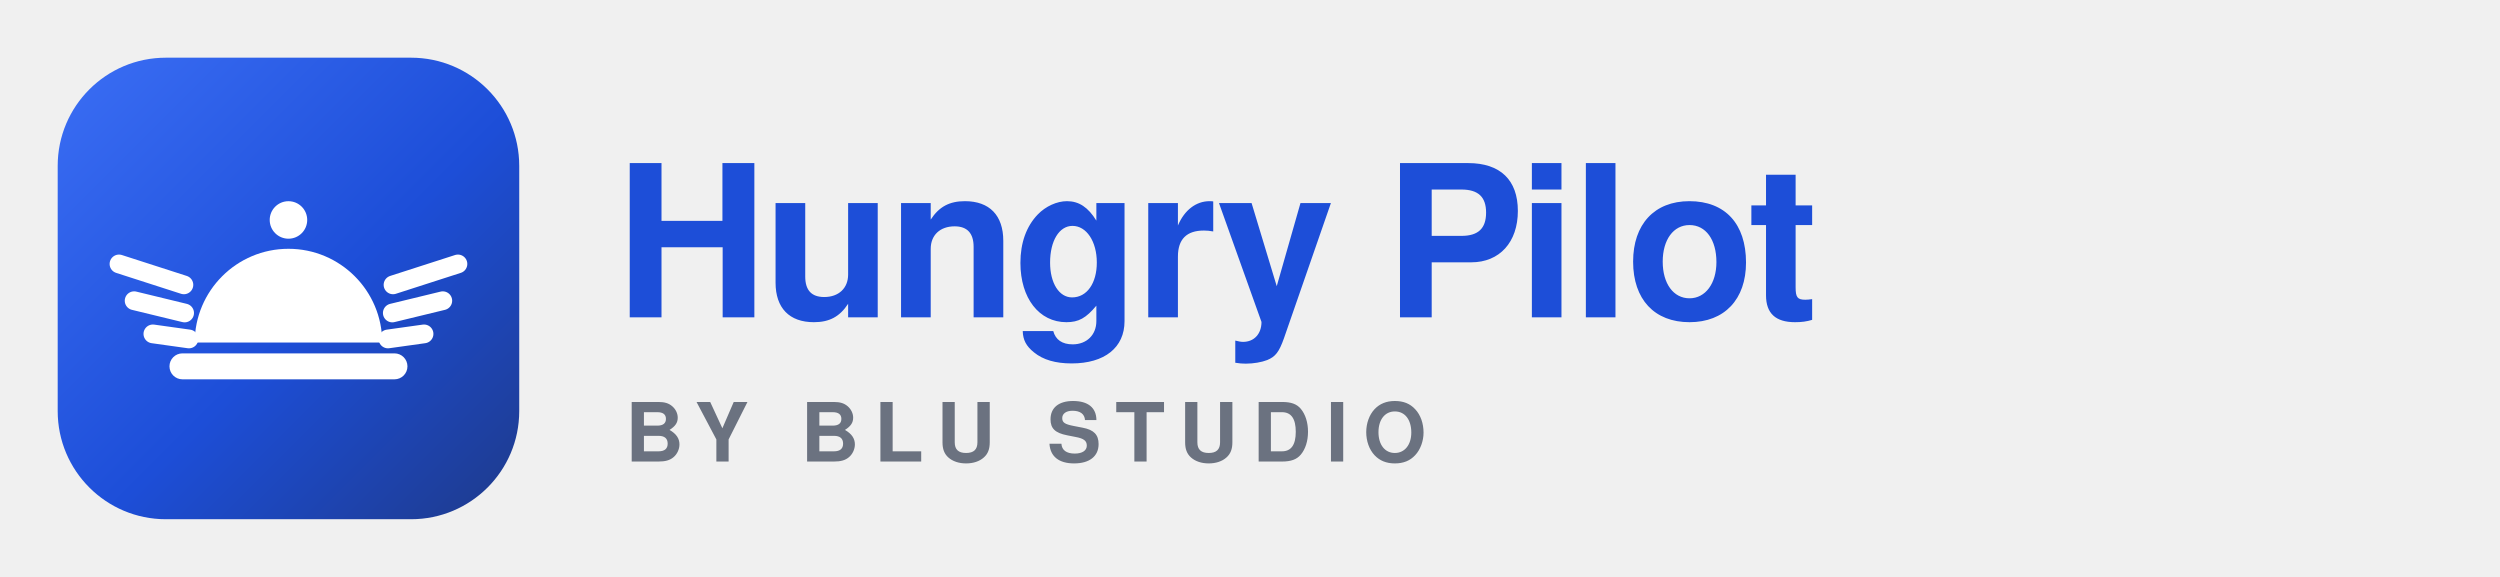
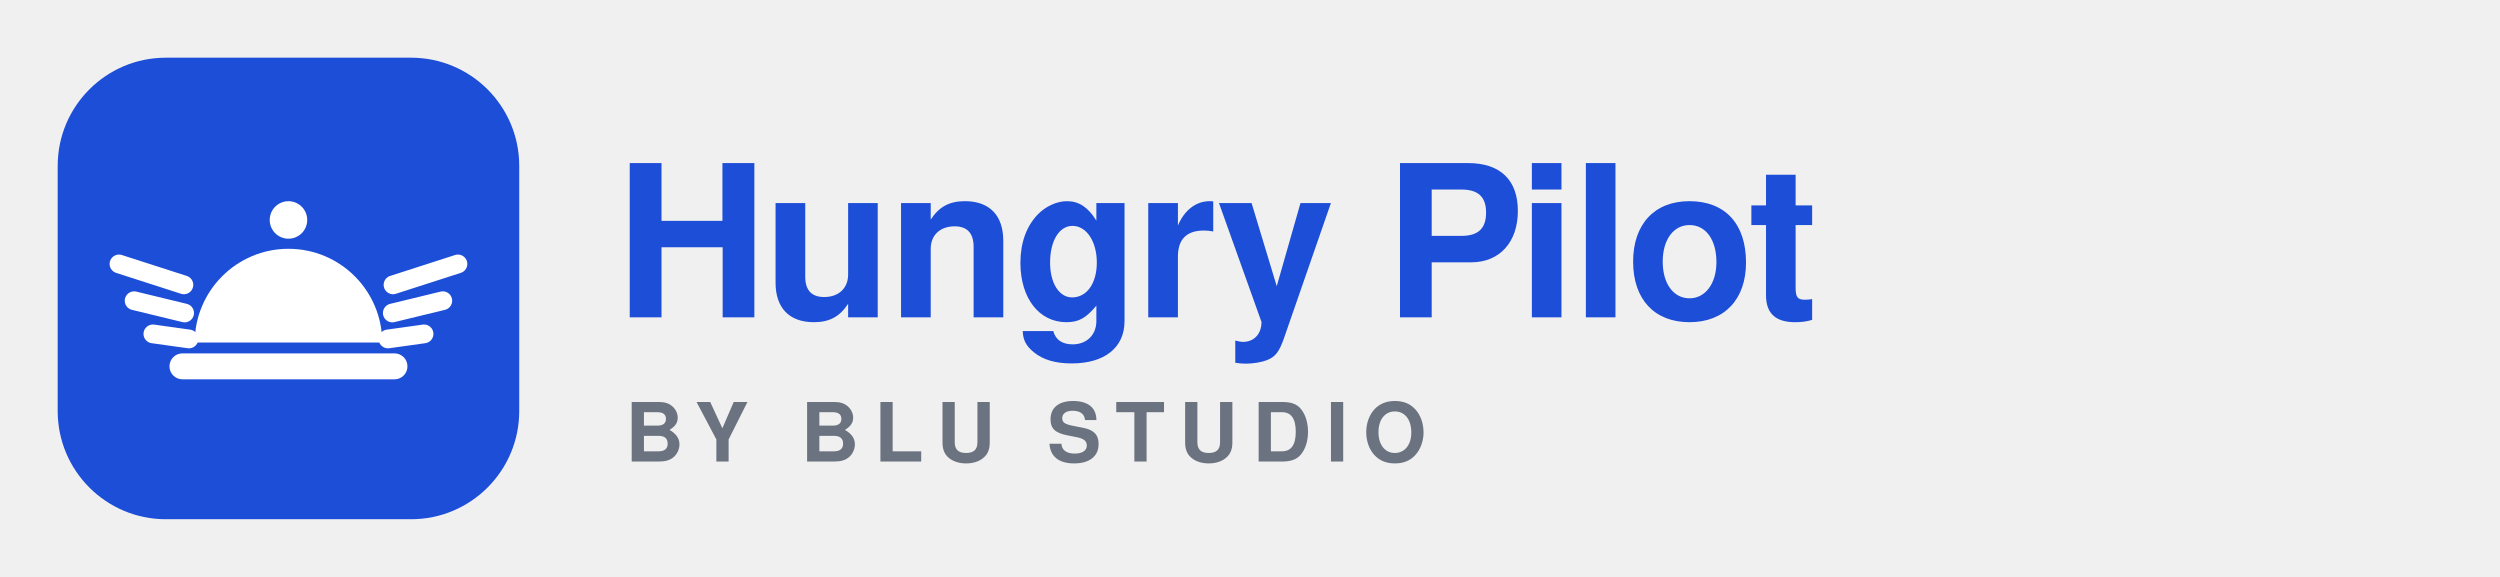
<svg xmlns="http://www.w3.org/2000/svg" viewBox="0 0 520 120" role="img" aria-label="Hungry Pilot by Blu Studio">
-   <defs>
-     <linearGradient id="hp-bg" x1="0" y1="0" x2="1" y2="1">
-       <stop offset="0" stop-color="#3B6EF5" />
-       <stop offset="0.55" stop-color="#1D4ED8" />
-       <stop offset="1" stop-color="#1E3A8A" />
-     </linearGradient>
-   </defs>
  <g transform="translate(12 12) scale(1.5)">
-     <rect width="64" height="64" rx="15" fill="url(#hp-bg)" />
+     <rect width="64" height="64" rx="15" fill="#1D4ED8" />
    <g fill="#FFFFFF">
      <circle cx="32" cy="22.5" r="2.6" />
      <path d="M19 39.5a13 13 0 0 1 26 0z" />
      <rect x="15.5" y="41" width="33" height="3.6" rx="1.8" />
    </g>
    <g stroke="#FFFFFF" stroke-width="2.6" stroke-linecap="round" fill="none">
      <path d="M17.5 31.5 8.5 28.6" />
      <path d="M17.6 35.4 10.6 33.7" />
      <path d="M18.2 39 13.2 38.3" />
      <path d="M46.5 31.5 55.5 28.6" />
      <path d="M46.4 35.4 53.4 33.7" />
      <path d="M45.8 39 50.8 38.3" />
    </g>
  </g>
  <g font-family="-apple-system, BlinkMacSystemFont, 'Segoe UI', Helvetica, Arial, sans-serif">
    <text x="128" y="66" font-size="44" font-weight="700" letter-spacing="-1" fill="#1D4ED8">Hungry Pilot</text>
    <text x="130" y="96" font-size="17" font-weight="600" letter-spacing="3" fill="#6B7280">BY BLU STUDIO</text>
  </g>
</svg>
